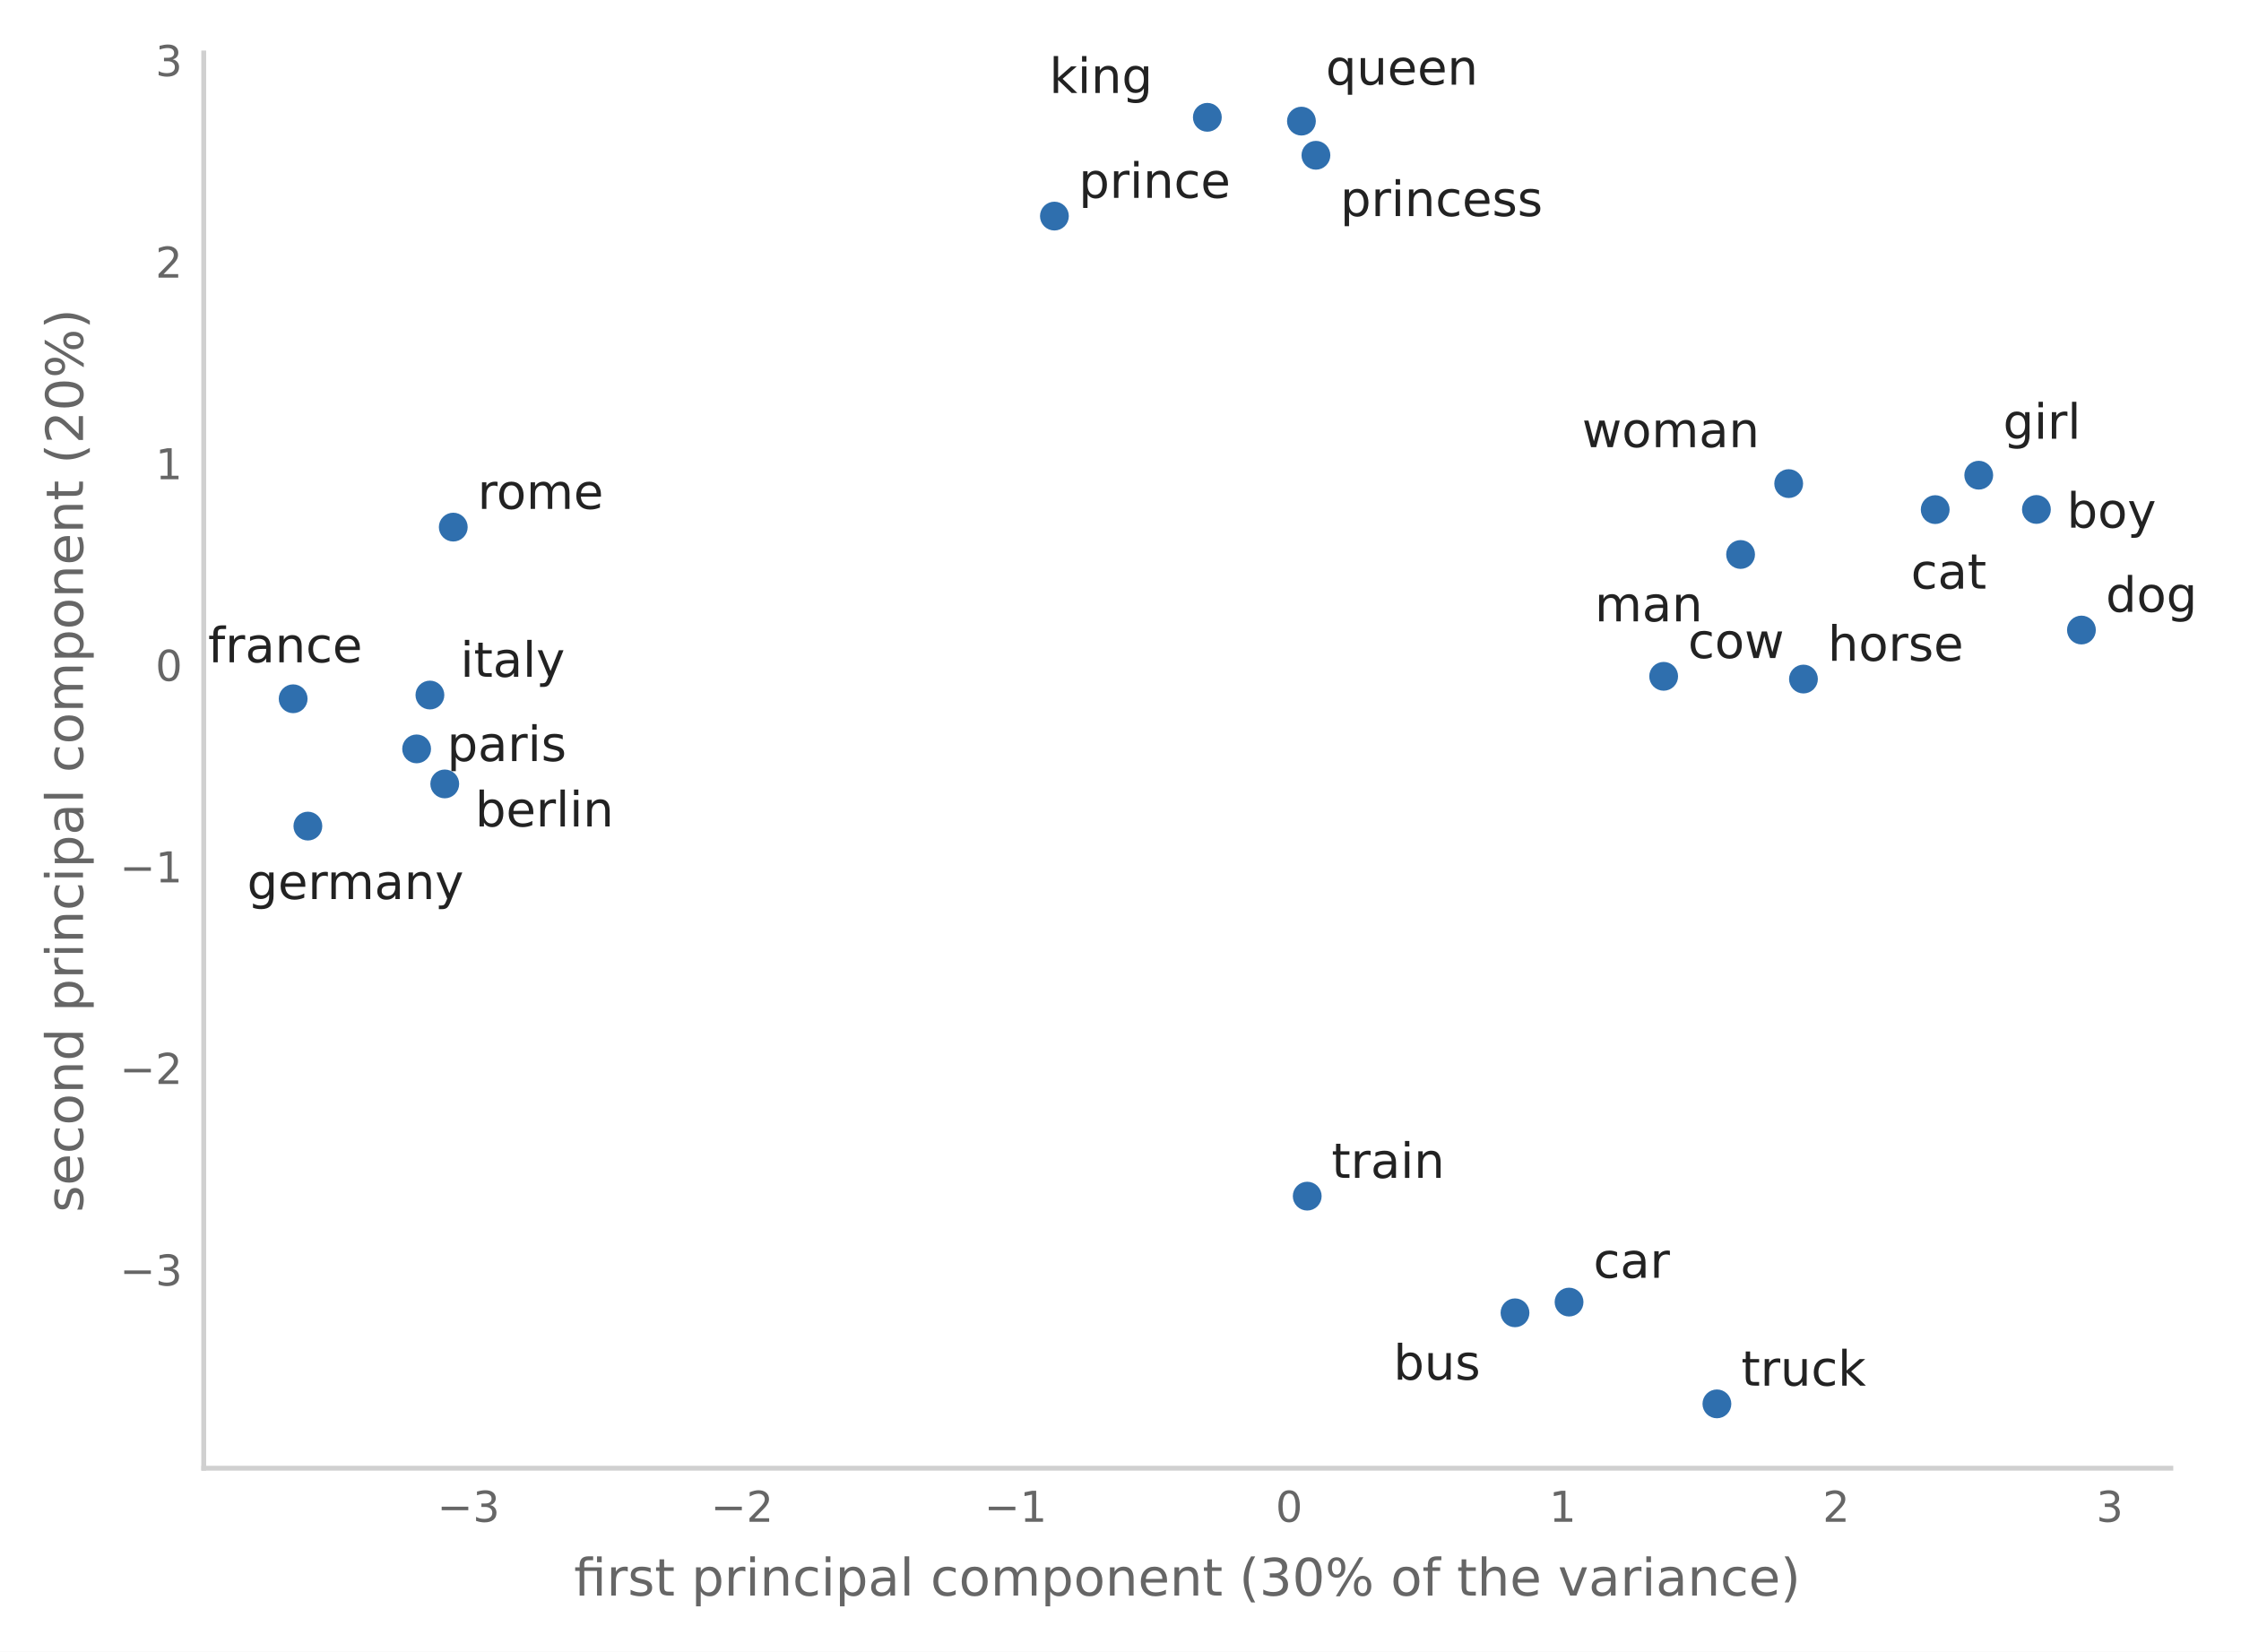
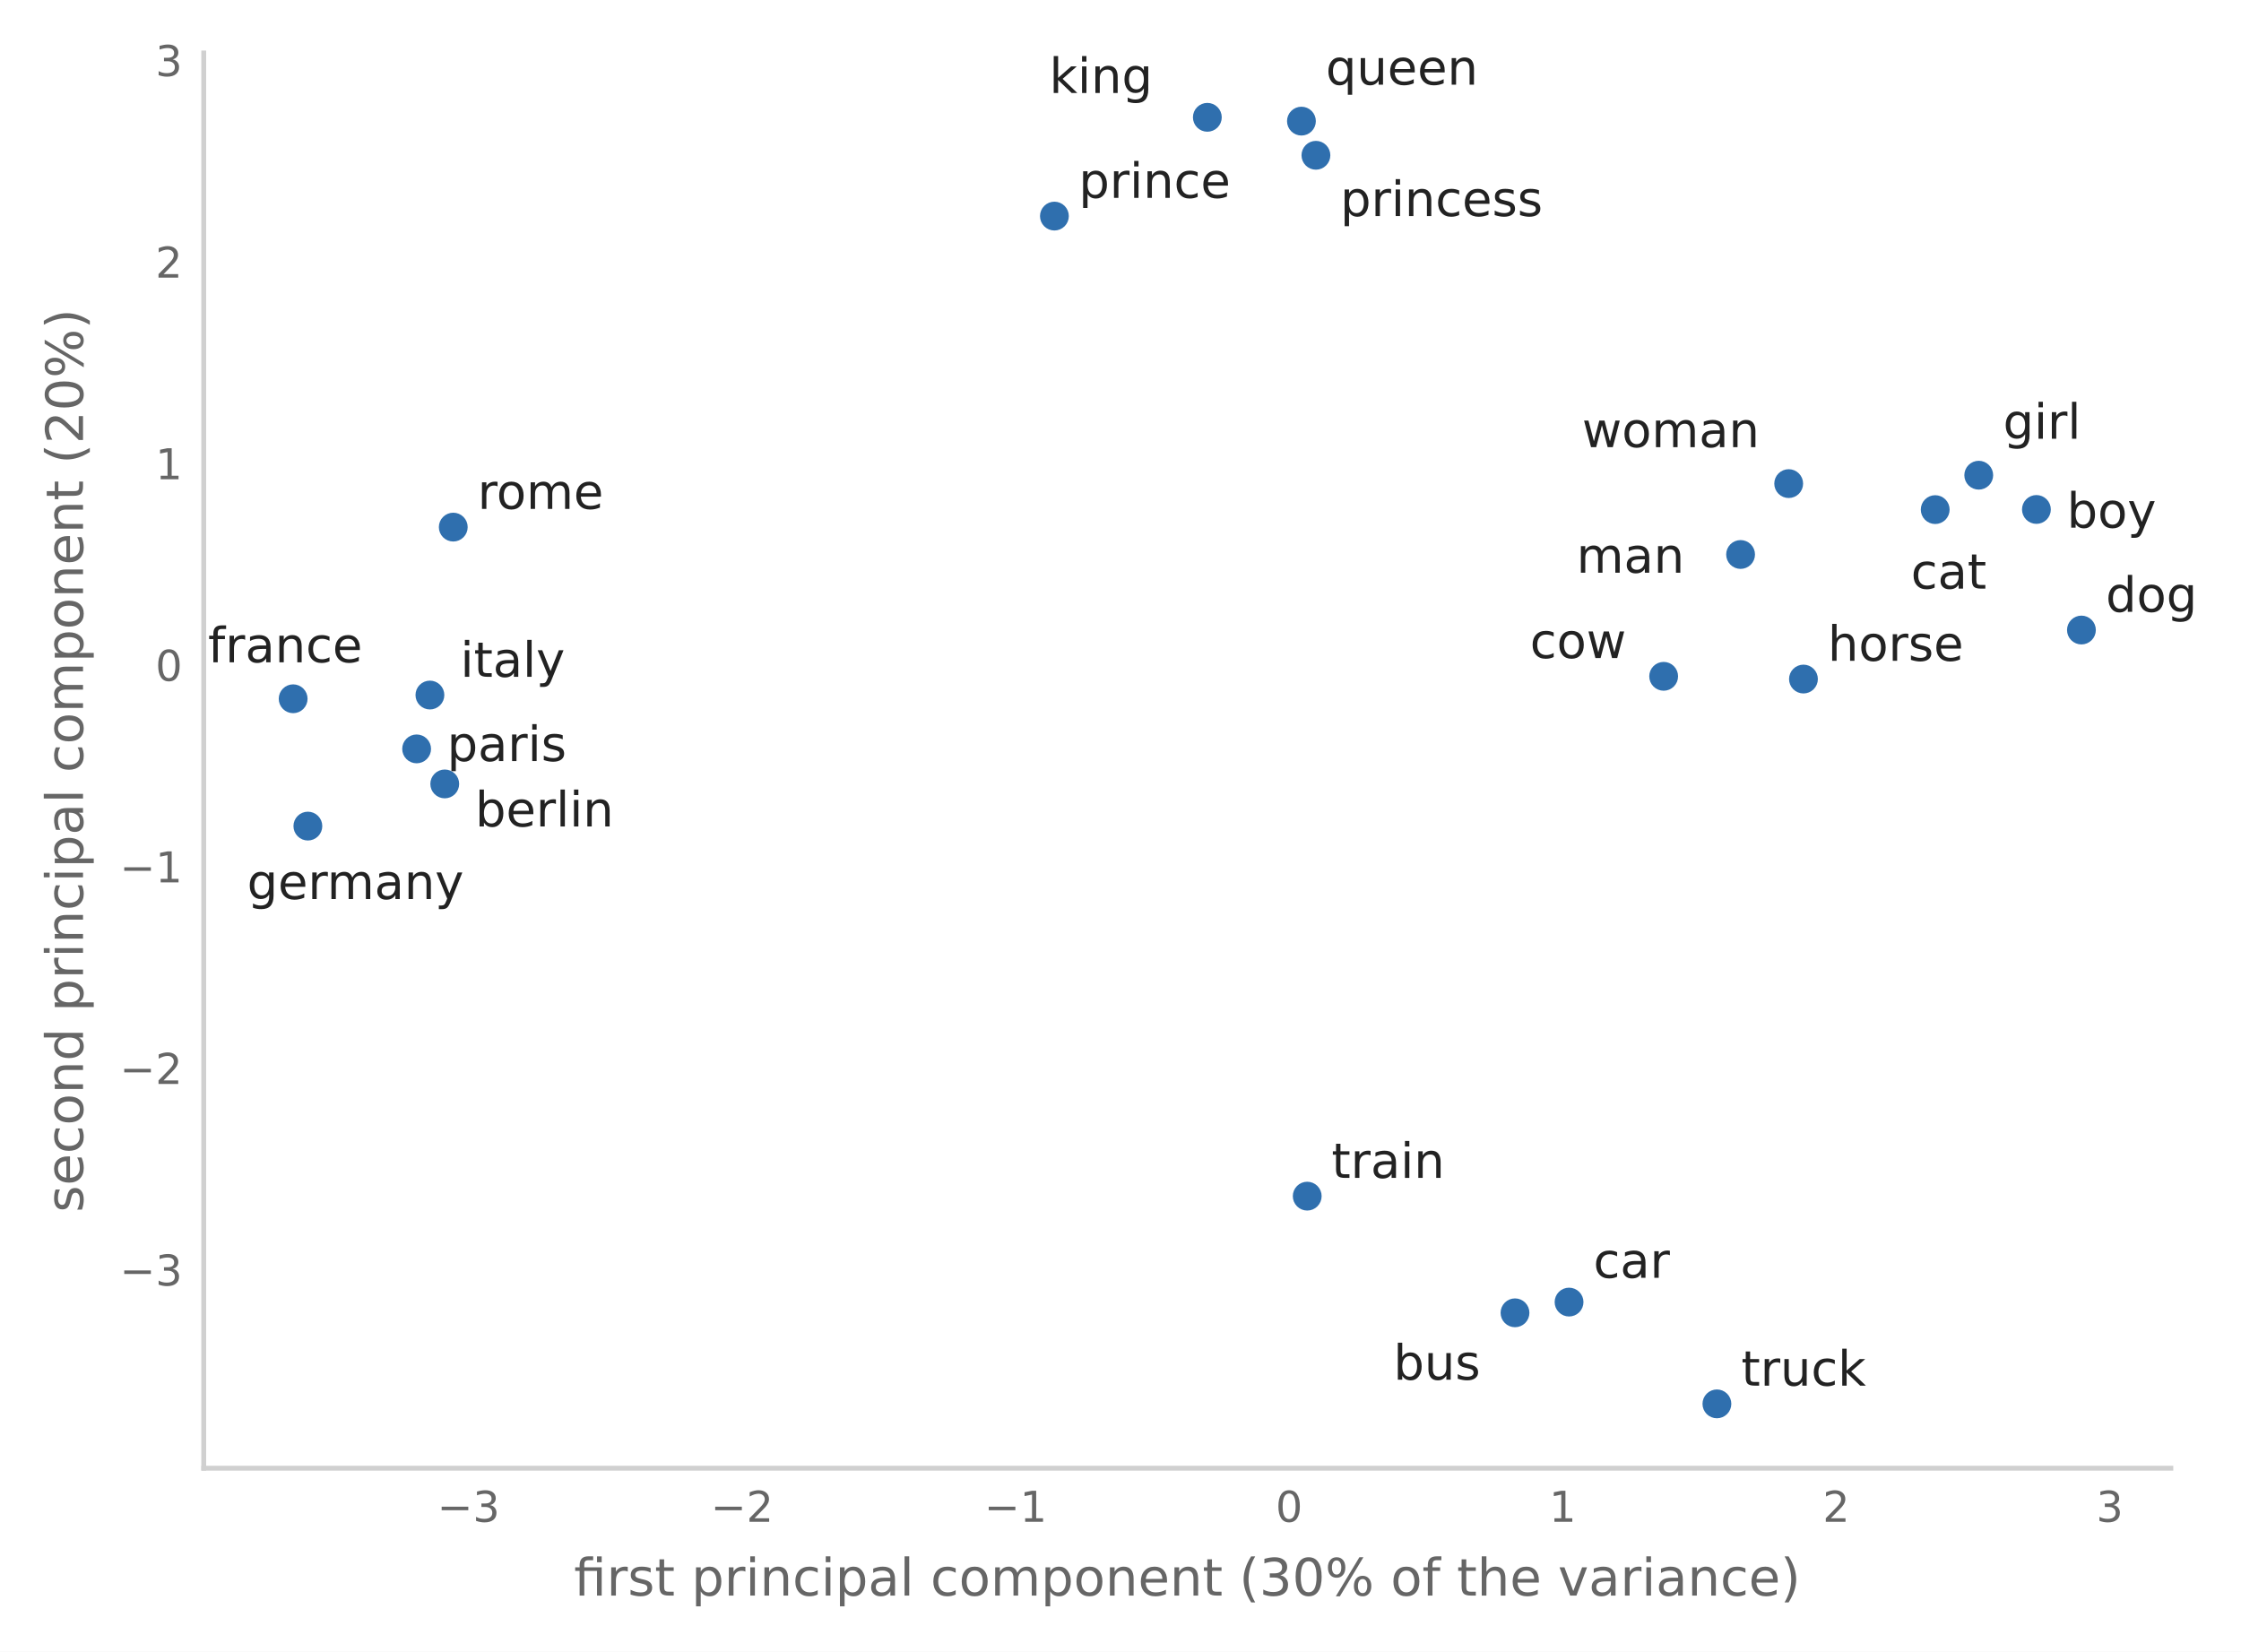
<svg xmlns="http://www.w3.org/2000/svg" xmlns:xlink="http://www.w3.org/1999/xlink" width="368.702pt" height="271.766pt" viewBox="0 0 368.702 271.766" version="1.1">
  <defs>
    <style type="text/css">*{stroke-linejoin: round; stroke-linecap: butt}</style>
  </defs>
  <g id="figure_1">
    <g id="patch_1">
      <path d="M 0 271.766  L 368.702 271.766  L 368.702 0  L 0 0  z " style="fill: #ffffff" />
    </g>
    <g id="axes_1">
      <g id="patch_2">
        <path d="M 33.52 241.565  L 357.16 241.565  L 357.16 8.717  L 33.52 8.717  z " style="fill: #ffffff" />
      </g>
      <g id="matplotlib.axis_1">
        <g id="xtick_1">
          <g id="line2d_1" />
          <g id="text_1">
            <g style="fill: #666666" transform="translate(71.92446 250.3834) scale(0.07 -0.07)">
              <defs>
                <path id="DejaVuSans-c9c" d="M 678 2272  L 4684 2272  L 4684 1741  L 678 1741  L 678 2272  z " transform="scale(0.015625)" />
                <path id="DejaVuSans-16" d="M 2597 2516  Q 3050 2419 3304 2112  Q 3559 1806 3559 1356  Q 3559 666 3084 287  Q 2609 -91 1734 -91  Q 1441 -91 1130 -33  Q 819 25 488 141  L 488 750  Q 750 597 1062 519  Q 1375 441 1716 441  Q 2309 441 2620 675  Q 2931 909 2931 1356  Q 2931 1769 2642 2001  Q 2353 2234 1838 2234  L 1294 2234  L 1294 2753  L 1863 2753  Q 2328 2753 2575 2939  Q 2822 3125 2822 3475  Q 2822 3834 2567 4026  Q 2313 4219 1838 4219  Q 1578 4219 1281 4162  Q 984 4106 628 3988  L 628 4550  Q 988 4650 1302 4700  Q 1616 4750 1894 4750  Q 2613 4750 3031 4423  Q 3450 4097 3450 3541  Q 3450 3153 3228 2886  Q 3006 2619 2597 2516  z " transform="scale(0.015625)" />
              </defs>
              <use xlink:href="#DejaVuSans-c9c" />
              <use xlink:href="#DejaVuSans-16" transform="translate(83.79688 0)" />
            </g>
          </g>
        </g>
        <g id="xtick_2">
          <g id="line2d_2" />
          <g id="text_2">
            <g style="fill: #666666" transform="translate(116.9287 250.3834) scale(0.07 -0.07)">
              <defs>
                <path id="DejaVuSans-15" d="M 1228 531  L 3431 531  L 3431 0  L 469 0  L 469 531  Q 828 903 1448 1529  Q 2069 2156 2228 2338  Q 2531 2678 2651 2914  Q 2772 3150 2772 3378  Q 2772 3750 2511 3984  Q 2250 4219 1831 4219  Q 1534 4219 1204 4116  Q 875 4013 500 3803  L 500 4441  Q 881 4594 1212 4672  Q 1544 4750 1819 4750  Q 2544 4750 2975 4387  Q 3406 4025 3406 3419  Q 3406 3131 3298 2873  Q 3191 2616 2906 2266  Q 2828 2175 2409 1742  Q 1991 1309 1228 531  z " transform="scale(0.015625)" />
              </defs>
              <use xlink:href="#DejaVuSans-c9c" />
              <use xlink:href="#DejaVuSans-15" transform="translate(83.79688 0)" />
            </g>
          </g>
        </g>
        <g id="xtick_3">
          <g id="line2d_3" />
          <g id="text_3">
            <g style="fill: #666666" transform="translate(161.9329 250.3834) scale(0.07 -0.07)">
              <defs>
                <path id="DejaVuSans-14" d="M 794 531  L 1825 531  L 1825 4091  L 703 3866  L 703 4441  L 1819 4666  L 2450 4666  L 2450 531  L 3481 531  L 3481 0  L 794 0  L 794 531  z " transform="scale(0.015625)" />
              </defs>
              <use xlink:href="#DejaVuSans-c9c" />
              <use xlink:href="#DejaVuSans-14" transform="translate(83.79688 0)" />
            </g>
          </g>
        </g>
        <g id="xtick_4">
          <g id="line2d_4" />
          <g id="text_4">
            <g style="fill: #666666" transform="translate(209.87 250.3834) scale(0.07 -0.07)">
              <defs>
                <path id="DejaVuSans-13" d="M 2034 4250  Q 1547 4250 1301 3770  Q 1056 3291 1056 2328  Q 1056 1369 1301 889  Q 1547 409 2034 409  Q 2525 409 2770 889  Q 3016 1369 3016 2328  Q 3016 3291 2770 3770  Q 2525 4250 2034 4250  z M 2034 4750  Q 2819 4750 3233 4129  Q 3647 3509 3647 2328  Q 3647 1150 3233 529  Q 2819 -91 2034 -91  Q 1250 -91 836 529  Q 422 1150 422 2328  Q 422 3509 836 4129  Q 1250 4750 2034 4750  z " transform="scale(0.015625)" />
              </defs>
              <use xlink:href="#DejaVuSans-13" />
            </g>
          </g>
        </g>
        <g id="xtick_5">
          <g id="line2d_5" />
          <g id="text_5">
            <g style="fill: #666666" transform="translate(254.8742 250.3834) scale(0.07 -0.07)">
              <use xlink:href="#DejaVuSans-14" />
            </g>
          </g>
        </g>
        <g id="xtick_6">
          <g id="line2d_6" />
          <g id="text_6">
            <g style="fill: #666666" transform="translate(299.8784 250.3834) scale(0.07 -0.07)">
              <use xlink:href="#DejaVuSans-15" />
            </g>
          </g>
        </g>
        <g id="xtick_7">
          <g id="line2d_7" />
          <g id="text_7">
            <g style="fill: #666666" transform="translate(344.8826 250.3834) scale(0.07 -0.07)">
              <use xlink:href="#DejaVuSans-16" />
            </g>
          </g>
        </g>
        <g id="text_8">
          <g style="fill: #666666" transform="translate(94.43656 262.5237) scale(0.085 -0.085)">
            <defs>
              <path id="DejaVuSans-13af" d="M 3431 3500  L 3431 0  L 2853 0  L 2853 3053  L 1275 3053  L 1275 0  L 697 0  L 697 3053  L 147 3053  L 147 3500  L 697 3500  L 697 3744  Q 697 4316 967 4589  Q 1238 4863 1797 4863  L 2375 4863  L 2375 4384  L 1825 4384  Q 1516 4384 1395 4259  Q 1275 4134 1275 3809  L 1275 3500  L 3431 3500  z M 2853 4856  L 3431 4856  L 3431 4128  L 2853 4128  L 2853 4856  z " transform="scale(0.015625)" />
              <path id="DejaVuSans-55" d="M 2631 2963  Q 2534 3019 2420 3045  Q 2306 3072 2169 3072  Q 1681 3072 1420 2755  Q 1159 2438 1159 1844  L 1159 0  L 581 0  L 581 3500  L 1159 3500  L 1159 2956  Q 1341 3275 1631 3429  Q 1922 3584 2338 3584  Q 2397 3584 2469 3576  Q 2541 3569 2628 3553  L 2631 2963  z " transform="scale(0.015625)" />
              <path id="DejaVuSans-56" d="M 2834 3397  L 2834 2853  Q 2591 2978 2328 3040  Q 2066 3103 1784 3103  Q 1356 3103 1142 2972  Q 928 2841 928 2578  Q 928 2378 1081 2264  Q 1234 2150 1697 2047  L 1894 2003  Q 2506 1872 2764 1633  Q 3022 1394 3022 966  Q 3022 478 2636 193  Q 2250 -91 1575 -91  Q 1294 -91 989 -36  Q 684 19 347 128  L 347 722  Q 666 556 975 473  Q 1284 391 1588 391  Q 1994 391 2212 530  Q 2431 669 2431 922  Q 2431 1156 2273 1281  Q 2116 1406 1581 1522  L 1381 1569  Q 847 1681 609 1914  Q 372 2147 372 2553  Q 372 3047 722 3315  Q 1072 3584 1716 3584  Q 2034 3584 2315 3537  Q 2597 3491 2834 3397  z " transform="scale(0.015625)" />
              <path id="DejaVuSans-57" d="M 1172 4494  L 1172 3500  L 2356 3500  L 2356 3053  L 1172 3053  L 1172 1153  Q 1172 725 1289 603  Q 1406 481 1766 481  L 2356 481  L 2356 0  L 1766 0  Q 1100 0 847 248  Q 594 497 594 1153  L 594 3053  L 172 3053  L 172 3500  L 594 3500  L 594 4494  L 1172 4494  z " transform="scale(0.015625)" />
              <path id="DejaVuSans-3" transform="scale(0.015625)" />
              <path id="DejaVuSans-53" d="M 1159 525  L 1159 -1331  L 581 -1331  L 581 3500  L 1159 3500  L 1159 2969  Q 1341 3281 1617 3432  Q 1894 3584 2278 3584  Q 2916 3584 3314 3078  Q 3713 2572 3713 1747  Q 3713 922 3314 415  Q 2916 -91 2278 -91  Q 1894 -91 1617 61  Q 1341 213 1159 525  z M 3116 1747  Q 3116 2381 2855 2742  Q 2594 3103 2138 3103  Q 1681 3103 1420 2742  Q 1159 2381 1159 1747  Q 1159 1113 1420 752  Q 1681 391 2138 391  Q 2594 391 2855 752  Q 3116 1113 3116 1747  z " transform="scale(0.015625)" />
              <path id="DejaVuSans-4c" d="M 603 3500  L 1178 3500  L 1178 0  L 603 0  L 603 3500  z M 603 4863  L 1178 4863  L 1178 4134  L 603 4134  L 603 4863  z " transform="scale(0.015625)" />
              <path id="DejaVuSans-51" d="M 3513 2113  L 3513 0  L 2938 0  L 2938 2094  Q 2938 2591 2744 2837  Q 2550 3084 2163 3084  Q 1697 3084 1428 2787  Q 1159 2491 1159 1978  L 1159 0  L 581 0  L 581 3500  L 1159 3500  L 1159 2956  Q 1366 3272 1645 3428  Q 1925 3584 2291 3584  Q 2894 3584 3203 3211  Q 3513 2838 3513 2113  z " transform="scale(0.015625)" />
              <path id="DejaVuSans-46" d="M 3122 3366  L 3122 2828  Q 2878 2963 2633 3030  Q 2388 3097 2138 3097  Q 1578 3097 1268 2742  Q 959 2388 959 1747  Q 959 1106 1268 751  Q 1578 397 2138 397  Q 2388 397 2633 464  Q 2878 531 3122 666  L 3122 134  Q 2881 22 2623 -34  Q 2366 -91 2075 -91  Q 1284 -91 818 406  Q 353 903 353 1747  Q 353 2603 823 3093  Q 1294 3584 2113 3584  Q 2378 3584 2631 3529  Q 2884 3475 3122 3366  z " transform="scale(0.015625)" />
              <path id="DejaVuSans-44" d="M 2194 1759  Q 1497 1759 1228 1600  Q 959 1441 959 1056  Q 959 750 1161 570  Q 1363 391 1709 391  Q 2188 391 2477 730  Q 2766 1069 2766 1631  L 2766 1759  L 2194 1759  z M 3341 1997  L 3341 0  L 2766 0  L 2766 531  Q 2569 213 2275 61  Q 1981 -91 1556 -91  Q 1019 -91 701 211  Q 384 513 384 1019  Q 384 1609 779 1909  Q 1175 2209 1959 2209  L 2766 2209  L 2766 2266  Q 2766 2663 2505 2880  Q 2244 3097 1772 3097  Q 1472 3097 1187 3025  Q 903 2953 641 2809  L 641 3341  Q 956 3463 1253 3523  Q 1550 3584 1831 3584  Q 2591 3584 2966 3190  Q 3341 2797 3341 1997  z " transform="scale(0.015625)" />
              <path id="DejaVuSans-4f" d="M 603 4863  L 1178 4863  L 1178 0  L 603 0  L 603 4863  z " transform="scale(0.015625)" />
              <path id="DejaVuSans-52" d="M 1959 3097  Q 1497 3097 1228 2736  Q 959 2375 959 1747  Q 959 1119 1226 758  Q 1494 397 1959 397  Q 2419 397 2687 759  Q 2956 1122 2956 1747  Q 2956 2369 2687 2733  Q 2419 3097 1959 3097  z M 1959 3584  Q 2709 3584 3137 3096  Q 3566 2609 3566 1747  Q 3566 888 3137 398  Q 2709 -91 1959 -91  Q 1206 -91 779 398  Q 353 888 353 1747  Q 353 2609 779 3096  Q 1206 3584 1959 3584  z " transform="scale(0.015625)" />
              <path id="DejaVuSans-50" d="M 3328 2828  Q 3544 3216 3844 3400  Q 4144 3584 4550 3584  Q 5097 3584 5394 3201  Q 5691 2819 5691 2113  L 5691 0  L 5113 0  L 5113 2094  Q 5113 2597 4934 2840  Q 4756 3084 4391 3084  Q 3944 3084 3684 2787  Q 3425 2491 3425 1978  L 3425 0  L 2847 0  L 2847 2094  Q 2847 2600 2669 2842  Q 2491 3084 2119 3084  Q 1678 3084 1418 2786  Q 1159 2488 1159 1978  L 1159 0  L 581 0  L 581 3500  L 1159 3500  L 1159 2956  Q 1356 3278 1631 3431  Q 1906 3584 2284 3584  Q 2666 3584 2933 3390  Q 3200 3197 3328 2828  z " transform="scale(0.015625)" />
              <path id="DejaVuSans-48" d="M 3597 1894  L 3597 1613  L 953 1613  Q 991 1019 1311 708  Q 1631 397 2203 397  Q 2534 397 2845 478  Q 3156 559 3463 722  L 3463 178  Q 3153 47 2828 -22  Q 2503 -91 2169 -91  Q 1331 -91 842 396  Q 353 884 353 1716  Q 353 2575 817 3079  Q 1281 3584 2069 3584  Q 2775 3584 3186 3129  Q 3597 2675 3597 1894  z M 3022 2063  Q 3016 2534 2758 2815  Q 2500 3097 2075 3097  Q 1594 3097 1305 2825  Q 1016 2553 972 2059  L 3022 2063  z " transform="scale(0.015625)" />
              <path id="DejaVuSans-b" d="M 1984 4856  Q 1566 4138 1362 3434  Q 1159 2731 1159 2009  Q 1159 1288 1364 580  Q 1569 -128 1984 -844  L 1484 -844  Q 1016 -109 783 600  Q 550 1309 550 2009  Q 550 2706 781 3412  Q 1013 4119 1484 4856  L 1984 4856  z " transform="scale(0.015625)" />
              <path id="DejaVuSans-8" d="M 4653 2053  Q 4381 2053 4226 1822  Q 4072 1591 4072 1178  Q 4072 772 4226 539  Q 4381 306 4653 306  Q 4919 306 5073 539  Q 5228 772 5228 1178  Q 5228 1588 5073 1820  Q 4919 2053 4653 2053  z M 4653 2450  Q 5147 2450 5437 2106  Q 5728 1763 5728 1178  Q 5728 594 5436 251  Q 5144 -91 4653 -91  Q 4153 -91 3862 251  Q 3572 594 3572 1178  Q 3572 1766 3864 2108  Q 4156 2450 4653 2450  z M 1428 4353  Q 1159 4353 1004 4120  Q 850 3888 850 3481  Q 850 3069 1003 2837  Q 1156 2606 1428 2606  Q 1700 2606 1854 2837  Q 2009 3069 2009 3481  Q 2009 3884 1853 4118  Q 1697 4353 1428 4353  z M 4250 4750  L 4750 4750  L 1831 -91  L 1331 -91  L 4250 4750  z M 1428 4750  Q 1922 4750 2215 4408  Q 2509 4066 2509 3481  Q 2509 2891 2217 2550  Q 1925 2209 1428 2209  Q 931 2209 642 2551  Q 353 2894 353 3481  Q 353 4063 643 4406  Q 934 4750 1428 4750  z " transform="scale(0.015625)" />
              <path id="DejaVuSans-49" d="M 2375 4863  L 2375 4384  L 1825 4384  Q 1516 4384 1395 4259  Q 1275 4134 1275 3809  L 1275 3500  L 2222 3500  L 2222 3053  L 1275 3053  L 1275 0  L 697 0  L 697 3053  L 147 3053  L 147 3500  L 697 3500  L 697 3744  Q 697 4328 969 4595  Q 1241 4863 1831 4863  L 2375 4863  z " transform="scale(0.015625)" />
              <path id="DejaVuSans-4b" d="M 3513 2113  L 3513 0  L 2938 0  L 2938 2094  Q 2938 2591 2744 2837  Q 2550 3084 2163 3084  Q 1697 3084 1428 2787  Q 1159 2491 1159 1978  L 1159 0  L 581 0  L 581 4863  L 1159 4863  L 1159 2956  Q 1366 3272 1645 3428  Q 1925 3584 2291 3584  Q 2894 3584 3203 3211  Q 3513 2838 3513 2113  z " transform="scale(0.015625)" />
              <path id="DejaVuSans-59" d="M 191 3500  L 800 3500  L 1894 563  L 2988 3500  L 3597 3500  L 2284 0  L 1503 0  L 191 3500  z " transform="scale(0.015625)" />
              <path id="DejaVuSans-c" d="M 513 4856  L 1013 4856  Q 1481 4119 1714 3412  Q 1947 2706 1947 2009  Q 1947 1309 1714 600  Q 1481 -109 1013 -844  L 513 -844  Q 928 -128 1133 580  Q 1338 1288 1338 2009  Q 1338 2731 1133 3434  Q 928 4138 513 4856  z " transform="scale(0.015625)" />
            </defs>
            <use xlink:href="#DejaVuSans-13af" />
            <use xlink:href="#DejaVuSans-55" transform="translate(62.98438 0)" />
            <use xlink:href="#DejaVuSans-56" transform="translate(104.0938 0)" />
            <use xlink:href="#DejaVuSans-57" transform="translate(156.1875 0)" />
            <use xlink:href="#DejaVuSans-3" transform="translate(195.3906 0)" />
            <use xlink:href="#DejaVuSans-53" transform="translate(227.1719 0)" />
            <use xlink:href="#DejaVuSans-55" transform="translate(290.6562 0)" />
            <use xlink:href="#DejaVuSans-4c" transform="translate(331.7656 0)" />
            <use xlink:href="#DejaVuSans-51" transform="translate(359.5469 0)" />
            <use xlink:href="#DejaVuSans-46" transform="translate(422.9219 0)" />
            <use xlink:href="#DejaVuSans-4c" transform="translate(477.9062 0)" />
            <use xlink:href="#DejaVuSans-53" transform="translate(505.6875 0)" />
            <use xlink:href="#DejaVuSans-44" transform="translate(569.1719 0)" />
            <use xlink:href="#DejaVuSans-4f" transform="translate(630.4531 0)" />
            <use xlink:href="#DejaVuSans-3" transform="translate(658.2344 0)" />
            <use xlink:href="#DejaVuSans-46" transform="translate(690.0156 0)" />
            <use xlink:href="#DejaVuSans-52" transform="translate(745 0)" />
            <use xlink:href="#DejaVuSans-50" transform="translate(806.1875 0)" />
            <use xlink:href="#DejaVuSans-53" transform="translate(903.5938 0)" />
            <use xlink:href="#DejaVuSans-52" transform="translate(967.0781 0)" />
            <use xlink:href="#DejaVuSans-51" transform="translate(1028.266 0)" />
            <use xlink:href="#DejaVuSans-48" transform="translate(1091.641 0)" />
            <use xlink:href="#DejaVuSans-51" transform="translate(1153.172 0)" />
            <use xlink:href="#DejaVuSans-57" transform="translate(1216.547 0)" />
            <use xlink:href="#DejaVuSans-3" transform="translate(1255.75 0)" />
            <use xlink:href="#DejaVuSans-b" transform="translate(1287.531 0)" />
            <use xlink:href="#DejaVuSans-16" transform="translate(1326.547 0)" />
            <use xlink:href="#DejaVuSans-13" transform="translate(1390.172 0)" />
            <use xlink:href="#DejaVuSans-8" transform="translate(1453.797 0)" />
            <use xlink:href="#DejaVuSans-3" transform="translate(1548.812 0)" />
            <use xlink:href="#DejaVuSans-52" transform="translate(1580.594 0)" />
            <use xlink:href="#DejaVuSans-49" transform="translate(1641.781 0)" />
            <use xlink:href="#DejaVuSans-3" transform="translate(1676.984 0)" />
            <use xlink:href="#DejaVuSans-57" transform="translate(1708.766 0)" />
            <use xlink:href="#DejaVuSans-4b" transform="translate(1747.969 0)" />
            <use xlink:href="#DejaVuSans-48" transform="translate(1811.344 0)" />
            <use xlink:href="#DejaVuSans-3" transform="translate(1872.875 0)" />
            <use xlink:href="#DejaVuSans-59" transform="translate(1904.656 0)" />
            <use xlink:href="#DejaVuSans-44" transform="translate(1963.844 0)" />
            <use xlink:href="#DejaVuSans-55" transform="translate(2025.125 0)" />
            <use xlink:href="#DejaVuSans-4c" transform="translate(2066.234 0)" />
            <use xlink:href="#DejaVuSans-44" transform="translate(2094.016 0)" />
            <use xlink:href="#DejaVuSans-51" transform="translate(2155.297 0)" />
            <use xlink:href="#DejaVuSans-46" transform="translate(2218.672 0)" />
            <use xlink:href="#DejaVuSans-48" transform="translate(2273.656 0)" />
            <use xlink:href="#DejaVuSans-c" transform="translate(2335.188 0)" />
          </g>
        </g>
      </g>
      <g id="matplotlib.axis_2">
        <g id="ytick_1">
          <g id="line2d_8" />
          <g id="text_9">
            <g style="fill: #666666" transform="translate(19.70066 211.5127) scale(0.07 -0.07)">
              <use xlink:href="#DejaVuSans-c9c" />
              <use xlink:href="#DejaVuSans-16" transform="translate(83.79688 0)" />
            </g>
          </g>
        </g>
        <g id="ytick_2">
          <g id="line2d_9" />
          <g id="text_10">
            <g style="fill: #666666" transform="translate(19.70066 178.347) scale(0.07 -0.07)">
              <use xlink:href="#DejaVuSans-c9c" />
              <use xlink:href="#DejaVuSans-15" transform="translate(83.79688 0)" />
            </g>
          </g>
        </g>
        <g id="ytick_3">
          <g id="line2d_10" />
          <g id="text_11">
            <g style="fill: #666666" transform="translate(19.70066 145.1813) scale(0.07 -0.07)">
              <use xlink:href="#DejaVuSans-c9c" />
              <use xlink:href="#DejaVuSans-14" transform="translate(83.79688 0)" />
            </g>
          </g>
        </g>
        <g id="ytick_4">
          <g id="line2d_11" />
          <g id="text_12">
            <g style="fill: #666666" transform="translate(25.56645 112.0155) scale(0.07 -0.07)">
              <use xlink:href="#DejaVuSans-13" />
            </g>
          </g>
        </g>
        <g id="ytick_5">
          <g id="line2d_12" />
          <g id="text_13">
            <g style="fill: #666666" transform="translate(25.56645 78.84981) scale(0.07 -0.07)">
              <use xlink:href="#DejaVuSans-14" />
            </g>
          </g>
        </g>
        <g id="ytick_6">
          <g id="line2d_13" />
          <g id="text_14">
            <g style="fill: #666666" transform="translate(25.56645 45.68408) scale(0.07 -0.07)">
              <use xlink:href="#DejaVuSans-15" />
            </g>
          </g>
        </g>
        <g id="ytick_7">
          <g id="line2d_14" />
          <g id="text_15">
            <g style="fill: #666666" transform="translate(25.56645 12.51836) scale(0.07 -0.07)">
              <use xlink:href="#DejaVuSans-16" />
            </g>
          </g>
        </g>
        <g id="text_16">
          <g style="fill: #666666" transform="translate(13.65867 199.4775) rotate(-90) scale(0.085 -0.085)">
            <defs>
              <path id="DejaVuSans-47" d="M 2906 2969  L 2906 4863  L 3481 4863  L 3481 0  L 2906 0  L 2906 525  Q 2725 213 2448 61  Q 2172 -91 1784 -91  Q 1150 -91 751 415  Q 353 922 353 1747  Q 353 2572 751 3078  Q 1150 3584 1784 3584  Q 2172 3584 2448 3432  Q 2725 3281 2906 2969  z M 947 1747  Q 947 1113 1208 752  Q 1469 391 1925 391  Q 2381 391 2643 752  Q 2906 1113 2906 1747  Q 2906 2381 2643 2742  Q 2381 3103 1925 3103  Q 1469 3103 1208 2742  Q 947 2381 947 1747  z " transform="scale(0.015625)" />
            </defs>
            <use xlink:href="#DejaVuSans-56" />
            <use xlink:href="#DejaVuSans-48" transform="translate(52.09375 0)" />
            <use xlink:href="#DejaVuSans-46" transform="translate(113.625 0)" />
            <use xlink:href="#DejaVuSans-52" transform="translate(168.6094 0)" />
            <use xlink:href="#DejaVuSans-51" transform="translate(229.7969 0)" />
            <use xlink:href="#DejaVuSans-47" transform="translate(293.1719 0)" />
            <use xlink:href="#DejaVuSans-3" transform="translate(356.6562 0)" />
            <use xlink:href="#DejaVuSans-53" transform="translate(388.4375 0)" />
            <use xlink:href="#DejaVuSans-55" transform="translate(451.9219 0)" />
            <use xlink:href="#DejaVuSans-4c" transform="translate(493.0312 0)" />
            <use xlink:href="#DejaVuSans-51" transform="translate(520.8125 0)" />
            <use xlink:href="#DejaVuSans-46" transform="translate(584.1875 0)" />
            <use xlink:href="#DejaVuSans-4c" transform="translate(639.1719 0)" />
            <use xlink:href="#DejaVuSans-53" transform="translate(666.9531 0)" />
            <use xlink:href="#DejaVuSans-44" transform="translate(730.4375 0)" />
            <use xlink:href="#DejaVuSans-4f" transform="translate(791.7188 0)" />
            <use xlink:href="#DejaVuSans-3" transform="translate(819.5 0)" />
            <use xlink:href="#DejaVuSans-46" transform="translate(851.2812 0)" />
            <use xlink:href="#DejaVuSans-52" transform="translate(906.2656 0)" />
            <use xlink:href="#DejaVuSans-50" transform="translate(967.4531 0)" />
            <use xlink:href="#DejaVuSans-53" transform="translate(1064.859 0)" />
            <use xlink:href="#DejaVuSans-52" transform="translate(1128.344 0)" />
            <use xlink:href="#DejaVuSans-51" transform="translate(1189.531 0)" />
            <use xlink:href="#DejaVuSans-48" transform="translate(1252.906 0)" />
            <use xlink:href="#DejaVuSans-51" transform="translate(1314.438 0)" />
            <use xlink:href="#DejaVuSans-57" transform="translate(1377.812 0)" />
            <use xlink:href="#DejaVuSans-3" transform="translate(1417.016 0)" />
            <use xlink:href="#DejaVuSans-b" transform="translate(1448.797 0)" />
            <use xlink:href="#DejaVuSans-15" transform="translate(1487.812 0)" />
            <use xlink:href="#DejaVuSans-13" transform="translate(1551.438 0)" />
            <use xlink:href="#DejaVuSans-8" transform="translate(1615.062 0)" />
            <use xlink:href="#DejaVuSans-c" transform="translate(1710.078 0)" />
          </g>
        </g>
      </g>
      <g id="patch_3">
        <path d="M 33.52 241.565  L 33.52 8.717  " style="fill: none; stroke: #d0d0d0; stroke-width: 0.8; stroke-linejoin: miter; stroke-linecap: square" />
      </g>
      <g id="patch_4">
        <path d="M 33.52 241.565  L 357.16 241.565  " style="fill: none; stroke: #d0d0d0; stroke-width: 0.8; stroke-linejoin: miter; stroke-linecap: square" />
      </g>
      <g id="PathCollection_1">
        <defs>
          <path id="m67c75572ae" d="M 0 1.871  C 0.496 1.871 0.972 1.674 1.323 1.323  C 1.674 0.972 1.871 0.496 1.871 0  C 1.871 -0.496 1.674 -0.972 1.323 -1.323  C 0.972 -1.674 0.496 -1.871 0 -1.871  C -0.496 -1.871 -0.972 -1.674 -1.323 -1.323  C -1.674 -0.972 -1.871 -0.496 -1.871 0  C -1.871 0.496 -1.674 0.972 -1.323 1.323  C -0.972 1.674 -0.496 1.871 0 1.871  z " style="stroke: #2f6fae" />
        </defs>
        <g clip-path="url(#p20941931c6)">
          <use xlink:href="#m67c75572ae" x="198.639" y="19.301" style="fill: #2f6fae; stroke: #2f6fae" />
          <use xlink:href="#m67c75572ae" x="214.119" y="19.929" style="fill: #2f6fae; stroke: #2f6fae" />
          <use xlink:href="#m67c75572ae" x="286.371" y="91.231" style="fill: #2f6fae; stroke: #2f6fae" />
          <use xlink:href="#m67c75572ae" x="294.286" y="79.569" style="fill: #2f6fae; stroke: #2f6fae" />
          <use xlink:href="#m67c75572ae" x="173.478" y="35.554" style="fill: #2f6fae; stroke: #2f6fae" />
          <use xlink:href="#m67c75572ae" x="216.503" y="25.549" style="fill: #2f6fae; stroke: #2f6fae" />
          <use xlink:href="#m67c75572ae" x="335.043" y="83.822" style="fill: #2f6fae; stroke: #2f6fae" />
          <use xlink:href="#m67c75572ae" x="325.555" y="78.186" style="fill: #2f6fae; stroke: #2f6fae" />
          <use xlink:href="#m67c75572ae" x="68.546" y="123.217" style="fill: #2f6fae; stroke: #2f6fae" />
          <use xlink:href="#m67c75572ae" x="48.231" y="114.97" style="fill: #2f6fae; stroke: #2f6fae" />
          <use xlink:href="#m67c75572ae" x="74.574" y="86.726" style="fill: #2f6fae; stroke: #2f6fae" />
          <use xlink:href="#m67c75572ae" x="70.732" y="114.357" style="fill: #2f6fae; stroke: #2f6fae" />
          <use xlink:href="#m67c75572ae" x="73.173" y="128.981" style="fill: #2f6fae; stroke: #2f6fae" />
          <use xlink:href="#m67c75572ae" x="50.653" y="135.92" style="fill: #2f6fae; stroke: #2f6fae" />
          <use xlink:href="#m67c75572ae" x="318.392" y="83.847" style="fill: #2f6fae; stroke: #2f6fae" />
          <use xlink:href="#m67c75572ae" x="342.449" y="103.66" style="fill: #2f6fae; stroke: #2f6fae" />
          <use xlink:href="#m67c75572ae" x="296.715" y="111.726" style="fill: #2f6fae; stroke: #2f6fae" />
          <use xlink:href="#m67c75572ae" x="273.715" y="111.275" style="fill: #2f6fae; stroke: #2f6fae" />
          <use xlink:href="#m67c75572ae" x="258.15" y="214.235" style="fill: #2f6fae; stroke: #2f6fae" />
          <use xlink:href="#m67c75572ae" x="282.476" y="230.981" style="fill: #2f6fae; stroke: #2f6fae" />
          <use xlink:href="#m67c75572ae" x="249.257" y="216" style="fill: #2f6fae; stroke: #2f6fae" />
          <use xlink:href="#m67c75572ae" x="215.072" y="196.804" style="fill: #2f6fae; stroke: #2f6fae" />
        </g>
      </g>
      <g id="text_17">
        <g style="fill: #222222" transform="translate(172.6389 15.301) scale(0.08 -0.08)">
          <defs>
            <path id="DejaVuSans-4e" d="M 581 4863  L 1159 4863  L 1159 1991  L 2875 3500  L 3609 3500  L 1753 1863  L 3688 0  L 2938 0  L 1159 1709  L 1159 0  L 581 0  L 581 4863  z " transform="scale(0.015625)" />
            <path id="DejaVuSans-4a" d="M 2906 1791  Q 2906 2416 2648 2759  Q 2391 3103 1925 3103  Q 1463 3103 1205 2759  Q 947 2416 947 1791  Q 947 1169 1205 825  Q 1463 481 1925 481  Q 2391 481 2648 825  Q 2906 1169 2906 1791  z M 3481 434  Q 3481 -459 3084 -895  Q 2688 -1331 1869 -1331  Q 1566 -1331 1297 -1286  Q 1028 -1241 775 -1147  L 775 -588  Q 1028 -725 1275 -790  Q 1522 -856 1778 -856  Q 2344 -856 2625 -561  Q 2906 -266 2906 331  L 2906 616  Q 2728 306 2450 153  Q 2172 0 1784 0  Q 1141 0 747 490  Q 353 981 353 1791  Q 353 2603 747 3093  Q 1141 3584 1784 3584  Q 2172 3584 2450 3431  Q 2728 3278 2906 2969  L 2906 3500  L 3481 3500  L 3481 434  z " transform="scale(0.015625)" />
          </defs>
          <use xlink:href="#DejaVuSans-4e" />
          <use xlink:href="#DejaVuSans-4c" transform="translate(57.90625 0)" />
          <use xlink:href="#DejaVuSans-51" transform="translate(85.6875 0)" />
          <use xlink:href="#DejaVuSans-4a" transform="translate(149.0625 0)" />
        </g>
      </g>
      <g id="text_18">
        <g style="fill: #222222" transform="translate(218.119 13.92924) scale(0.08 -0.08)">
          <defs>
            <path id="DejaVuSans-54" d="M 947 1747  Q 947 1113 1208 752  Q 1469 391 1925 391  Q 2381 391 2643 752  Q 2906 1113 2906 1747  Q 2906 2381 2643 2742  Q 2381 3103 1925 3103  Q 1469 3103 1208 2742  Q 947 2381 947 1747  z M 2906 525  Q 2725 213 2448 61  Q 2172 -91 1784 -91  Q 1150 -91 751 415  Q 353 922 353 1747  Q 353 2572 751 3078  Q 1150 3584 1784 3584  Q 2172 3584 2448 3432  Q 2725 3281 2906 2969  L 2906 3500  L 3481 3500  L 3481 -1331  L 2906 -1331  L 2906 525  z " transform="scale(0.015625)" />
            <path id="DejaVuSans-58" d="M 544 1381  L 544 3500  L 1119 3500  L 1119 1403  Q 1119 906 1312 657  Q 1506 409 1894 409  Q 2359 409 2629 706  Q 2900 1003 2900 1516  L 2900 3500  L 3475 3500  L 3475 0  L 2900 0  L 2900 538  Q 2691 219 2414 64  Q 2138 -91 1772 -91  Q 1169 -91 856 284  Q 544 659 544 1381  z M 1991 3584  L 1991 3584  z " transform="scale(0.015625)" />
          </defs>
          <use xlink:href="#DejaVuSans-54" />
          <use xlink:href="#DejaVuSans-58" transform="translate(63.48438 0)" />
          <use xlink:href="#DejaVuSans-48" transform="translate(126.8594 0)" />
          <use xlink:href="#DejaVuSans-48" transform="translate(188.3906 0)" />
          <use xlink:href="#DejaVuSans-51" transform="translate(249.9219 0)" />
        </g>
      </g>
      <g id="text_19">
-         <g style="fill: #222222" transform="translate(262.371 102.2307) scale(0.08 -0.08)">
+         <g style="fill: #222222" transform="translate(259.371 94.23073) scale(0.08 -0.08)">
          <use xlink:href="#DejaVuSans-50" />
          <use xlink:href="#DejaVuSans-44" transform="translate(97.40625 0)" />
          <use xlink:href="#DejaVuSans-51" transform="translate(158.6875 0)" />
        </g>
      </g>
      <g id="text_20">
        <g style="fill: #222222" transform="translate(260.286 73.56934) scale(0.08 -0.08)">
          <defs>
            <path id="DejaVuSans-5a" d="M 269 3500  L 844 3500  L 1563 769  L 2278 3500  L 2956 3500  L 3675 769  L 4391 3500  L 4966 3500  L 4050 0  L 3372 0  L 2619 2869  L 1863 0  L 1184 0  L 269 3500  z " transform="scale(0.015625)" />
          </defs>
          <use xlink:href="#DejaVuSans-5a" />
          <use xlink:href="#DejaVuSans-52" transform="translate(81.78125 0)" />
          <use xlink:href="#DejaVuSans-50" transform="translate(142.9688 0)" />
          <use xlink:href="#DejaVuSans-44" transform="translate(240.375 0)" />
          <use xlink:href="#DejaVuSans-51" transform="translate(301.6562 0)" />
        </g>
      </g>
      <g id="text_21">
        <g style="fill: #222222" transform="translate(177.4781 32.55405) scale(0.08 -0.08)">
          <use xlink:href="#DejaVuSans-53" />
          <use xlink:href="#DejaVuSans-55" transform="translate(63.48438 0)" />
          <use xlink:href="#DejaVuSans-4c" transform="translate(104.5938 0)" />
          <use xlink:href="#DejaVuSans-51" transform="translate(132.375 0)" />
          <use xlink:href="#DejaVuSans-46" transform="translate(195.75 0)" />
          <use xlink:href="#DejaVuSans-48" transform="translate(250.7344 0)" />
        </g>
      </g>
      <g id="text_22">
        <g style="fill: #222222" transform="translate(220.5031 35.54928) scale(0.08 -0.08)">
          <use xlink:href="#DejaVuSans-53" />
          <use xlink:href="#DejaVuSans-55" transform="translate(63.48438 0)" />
          <use xlink:href="#DejaVuSans-4c" transform="translate(104.5938 0)" />
          <use xlink:href="#DejaVuSans-51" transform="translate(132.375 0)" />
          <use xlink:href="#DejaVuSans-46" transform="translate(195.75 0)" />
          <use xlink:href="#DejaVuSans-48" transform="translate(250.7344 0)" />
          <use xlink:href="#DejaVuSans-56" transform="translate(312.2656 0)" />
          <use xlink:href="#DejaVuSans-56" transform="translate(364.3594 0)" />
        </g>
      </g>
      <g id="text_23">
        <g style="fill: #222222" transform="translate(340.0434 86.82171) scale(0.08 -0.08)">
          <defs>
            <path id="DejaVuSans-45" d="M 3116 1747  Q 3116 2381 2855 2742  Q 2594 3103 2138 3103  Q 1681 3103 1420 2742  Q 1159 2381 1159 1747  Q 1159 1113 1420 752  Q 1681 391 2138 391  Q 2594 391 2855 752  Q 3116 1113 3116 1747  z M 1159 2969  Q 1341 3281 1617 3432  Q 1894 3584 2278 3584  Q 2916 3584 3314 3078  Q 3713 2572 3713 1747  Q 3713 922 3314 415  Q 2916 -91 2278 -91  Q 1894 -91 1617 61  Q 1341 213 1159 525  L 1159 0  L 581 0  L 581 4863  L 1159 4863  L 1159 2969  z " transform="scale(0.015625)" />
            <path id="DejaVuSans-5c" d="M 2059 -325  Q 1816 -950 1584 -1140  Q 1353 -1331 966 -1331  L 506 -1331  L 506 -850  L 844 -850  Q 1081 -850 1212 -737  Q 1344 -625 1503 -206  L 1606 56  L 191 3500  L 800 3500  L 1894 763  L 2988 3500  L 3597 3500  L 2059 -325  z " transform="scale(0.015625)" />
          </defs>
          <use xlink:href="#DejaVuSans-45" />
          <use xlink:href="#DejaVuSans-52" transform="translate(63.48438 0)" />
          <use xlink:href="#DejaVuSans-5c" transform="translate(124.6719 0)" />
        </g>
      </g>
      <g id="text_24">
        <g style="fill: #222222" transform="translate(329.5555 72.18554) scale(0.08 -0.08)">
          <use xlink:href="#DejaVuSans-4a" />
          <use xlink:href="#DejaVuSans-4c" transform="translate(63.48438 0)" />
          <use xlink:href="#DejaVuSans-55" transform="translate(91.26562 0)" />
          <use xlink:href="#DejaVuSans-4f" transform="translate(132.375 0)" />
        </g>
      </g>
      <g id="text_25">
        <g style="fill: #222222" transform="translate(73.54556 125.2171) scale(0.08 -0.08)">
          <use xlink:href="#DejaVuSans-53" />
          <use xlink:href="#DejaVuSans-44" transform="translate(63.48438 0)" />
          <use xlink:href="#DejaVuSans-55" transform="translate(124.7656 0)" />
          <use xlink:href="#DejaVuSans-4c" transform="translate(165.875 0)" />
          <use xlink:href="#DejaVuSans-56" transform="translate(193.6562 0)" />
        </g>
      </g>
      <g id="text_26">
        <g style="fill: #222222" transform="translate(34.2311 108.9696) scale(0.08 -0.08)">
          <use xlink:href="#DejaVuSans-49" />
          <use xlink:href="#DejaVuSans-55" transform="translate(35.20312 0)" />
          <use xlink:href="#DejaVuSans-44" transform="translate(76.3125 0)" />
          <use xlink:href="#DejaVuSans-51" transform="translate(137.5938 0)" />
          <use xlink:href="#DejaVuSans-46" transform="translate(200.9688 0)" />
          <use xlink:href="#DejaVuSans-48" transform="translate(255.9531 0)" />
        </g>
      </g>
      <g id="text_27">
        <g style="fill: #222222" transform="translate(78.57362 83.7264) scale(0.08 -0.08)">
          <use xlink:href="#DejaVuSans-55" />
          <use xlink:href="#DejaVuSans-52" transform="translate(38.90625 0)" />
          <use xlink:href="#DejaVuSans-50" transform="translate(100.0938 0)" />
          <use xlink:href="#DejaVuSans-48" transform="translate(197.5 0)" />
        </g>
      </g>
      <g id="text_28">
        <g style="fill: #222222" transform="translate(75.73204 111.3568) scale(0.08 -0.08)">
          <use xlink:href="#DejaVuSans-4c" />
          <use xlink:href="#DejaVuSans-57" transform="translate(27.78125 0)" />
          <use xlink:href="#DejaVuSans-44" transform="translate(66.98438 0)" />
          <use xlink:href="#DejaVuSans-4f" transform="translate(128.2656 0)" />
          <use xlink:href="#DejaVuSans-5c" transform="translate(156.0469 0)" />
        </g>
      </g>
      <g id="text_29">
        <g style="fill: #222222" transform="translate(78.17316 135.9814) scale(0.08 -0.08)">
          <use xlink:href="#DejaVuSans-45" />
          <use xlink:href="#DejaVuSans-48" transform="translate(63.48438 0)" />
          <use xlink:href="#DejaVuSans-55" transform="translate(125.0156 0)" />
          <use xlink:href="#DejaVuSans-4f" transform="translate(166.125 0)" />
          <use xlink:href="#DejaVuSans-4c" transform="translate(193.9062 0)" />
          <use xlink:href="#DejaVuSans-51" transform="translate(221.6875 0)" />
        </g>
      </g>
      <g id="text_30">
        <g style="fill: #222222" transform="translate(40.65314 147.9199) scale(0.08 -0.08)">
          <use xlink:href="#DejaVuSans-4a" />
          <use xlink:href="#DejaVuSans-48" transform="translate(63.48438 0)" />
          <use xlink:href="#DejaVuSans-55" transform="translate(125.0156 0)" />
          <use xlink:href="#DejaVuSans-50" transform="translate(164.375 0)" />
          <use xlink:href="#DejaVuSans-44" transform="translate(261.7812 0)" />
          <use xlink:href="#DejaVuSans-51" transform="translate(323.0625 0)" />
          <use xlink:href="#DejaVuSans-5c" transform="translate(386.4375 0)" />
        </g>
      </g>
      <g id="text_31">
        <g style="fill: #222222" transform="translate(314.3925 96.84693) scale(0.08 -0.08)">
          <use xlink:href="#DejaVuSans-46" />
          <use xlink:href="#DejaVuSans-44" transform="translate(54.98438 0)" />
          <use xlink:href="#DejaVuSans-57" transform="translate(116.2656 0)" />
        </g>
      </g>
      <g id="text_32">
        <g style="fill: #222222" transform="translate(346.4493 100.6604) scale(0.08 -0.08)">
          <use xlink:href="#DejaVuSans-47" />
          <use xlink:href="#DejaVuSans-52" transform="translate(63.48438 0)" />
          <use xlink:href="#DejaVuSans-4a" transform="translate(124.6719 0)" />
        </g>
      </g>
      <g id="text_33">
        <g style="fill: #222222" transform="translate(300.7148 108.7258) scale(0.08 -0.08)">
          <use xlink:href="#DejaVuSans-4b" />
          <use xlink:href="#DejaVuSans-52" transform="translate(63.375 0)" />
          <use xlink:href="#DejaVuSans-55" transform="translate(124.5625 0)" />
          <use xlink:href="#DejaVuSans-56" transform="translate(165.6719 0)" />
          <use xlink:href="#DejaVuSans-48" transform="translate(217.7656 0)" />
        </g>
      </g>
      <g id="text_34">
-         <g style="fill: #222222" transform="translate(277.7153 108.2749) scale(0.08 -0.08)">
+         <g style="fill: #222222" transform="translate(251.7153 108.2749) scale(0.08 -0.08)">
          <use xlink:href="#DejaVuSans-46" />
          <use xlink:href="#DejaVuSans-52" transform="translate(54.98438 0)" />
          <use xlink:href="#DejaVuSans-5a" transform="translate(116.1719 0)" />
        </g>
      </g>
      <g id="text_35">
        <g style="fill: #222222" transform="translate(262.1503 210.2352) scale(0.08 -0.08)">
          <use xlink:href="#DejaVuSans-46" />
          <use xlink:href="#DejaVuSans-44" transform="translate(54.98438 0)" />
          <use xlink:href="#DejaVuSans-55" transform="translate(116.2656 0)" />
        </g>
      </g>
      <g id="text_36">
        <g style="fill: #222222" transform="translate(286.4758 227.981) scale(0.08 -0.08)">
          <use xlink:href="#DejaVuSans-57" />
          <use xlink:href="#DejaVuSans-55" transform="translate(39.20312 0)" />
          <use xlink:href="#DejaVuSans-58" transform="translate(80.3125 0)" />
          <use xlink:href="#DejaVuSans-46" transform="translate(143.6875 0)" />
          <use xlink:href="#DejaVuSans-4e" transform="translate(198.6719 0)" />
        </g>
      </g>
      <g id="text_37">
        <g style="fill: #222222" transform="translate(229.257 226.9997) scale(0.08 -0.08)">
          <use xlink:href="#DejaVuSans-45" />
          <use xlink:href="#DejaVuSans-58" transform="translate(63.48438 0)" />
          <use xlink:href="#DejaVuSans-56" transform="translate(126.8594 0)" />
        </g>
      </g>
      <g id="text_38">
        <g style="fill: #222222" transform="translate(219.0723 193.8038) scale(0.08 -0.08)">
          <use xlink:href="#DejaVuSans-57" />
          <use xlink:href="#DejaVuSans-55" transform="translate(39.20312 0)" />
          <use xlink:href="#DejaVuSans-44" transform="translate(80.3125 0)" />
          <use xlink:href="#DejaVuSans-4c" transform="translate(141.5938 0)" />
          <use xlink:href="#DejaVuSans-51" transform="translate(169.375 0)" />
        </g>
      </g>
    </g>
  </g>
  <defs>
    <clipPath id="p20941931c6">
      <rect x="33.52" y="8.717" width="323.64" height="232.848" />
    </clipPath>
  </defs>
</svg>
